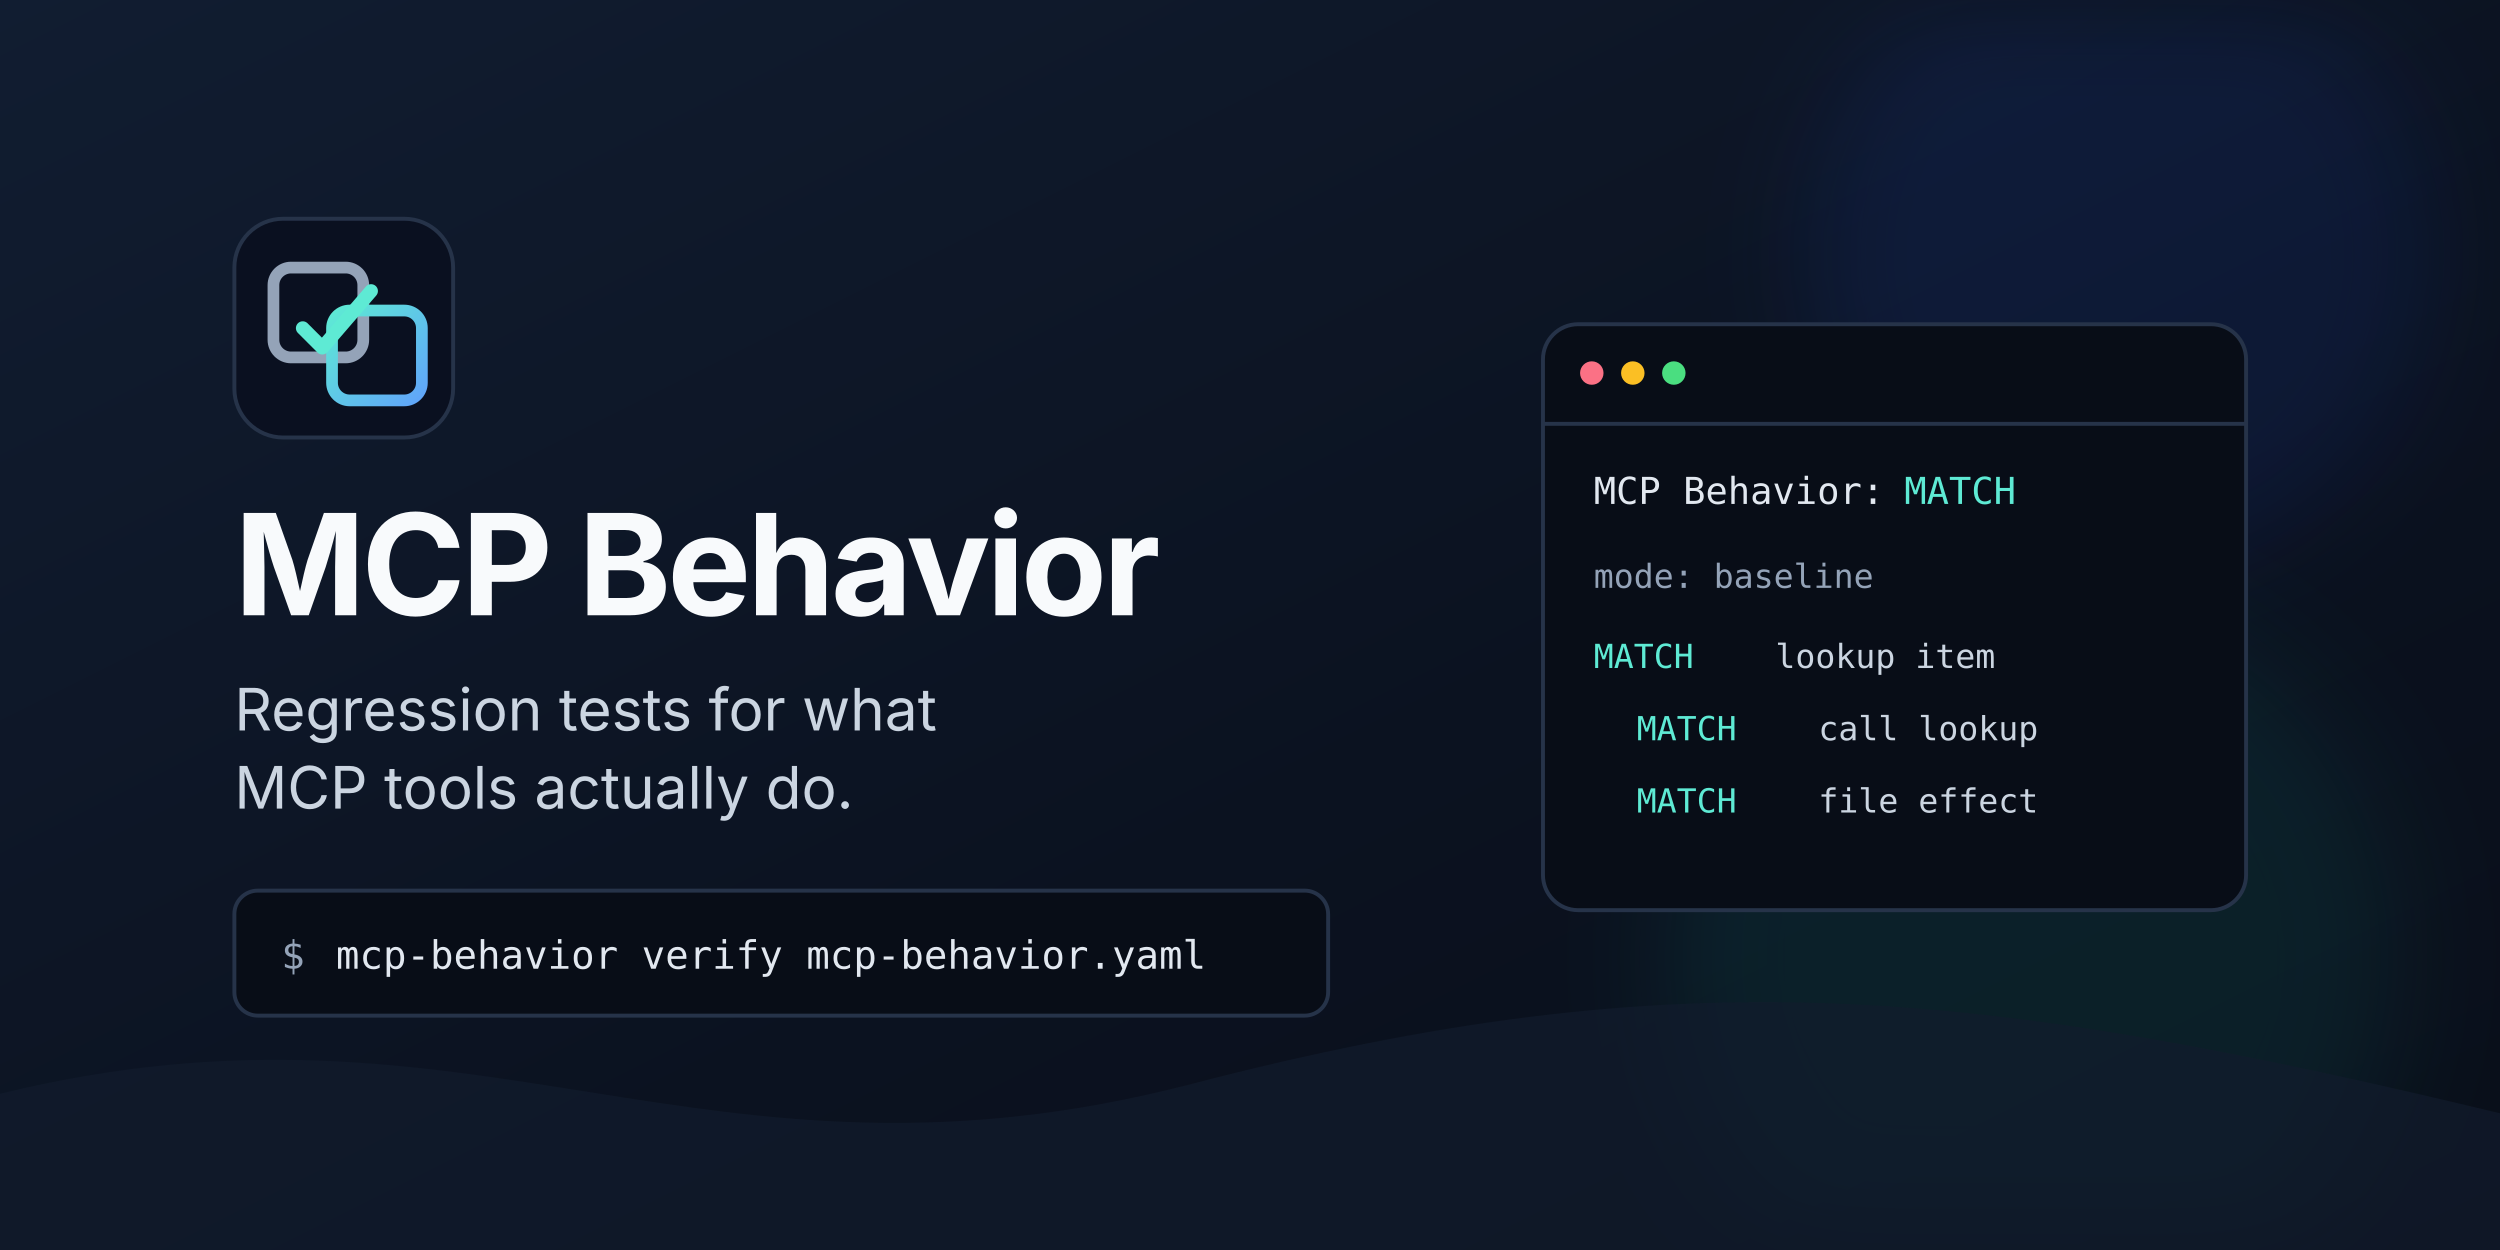
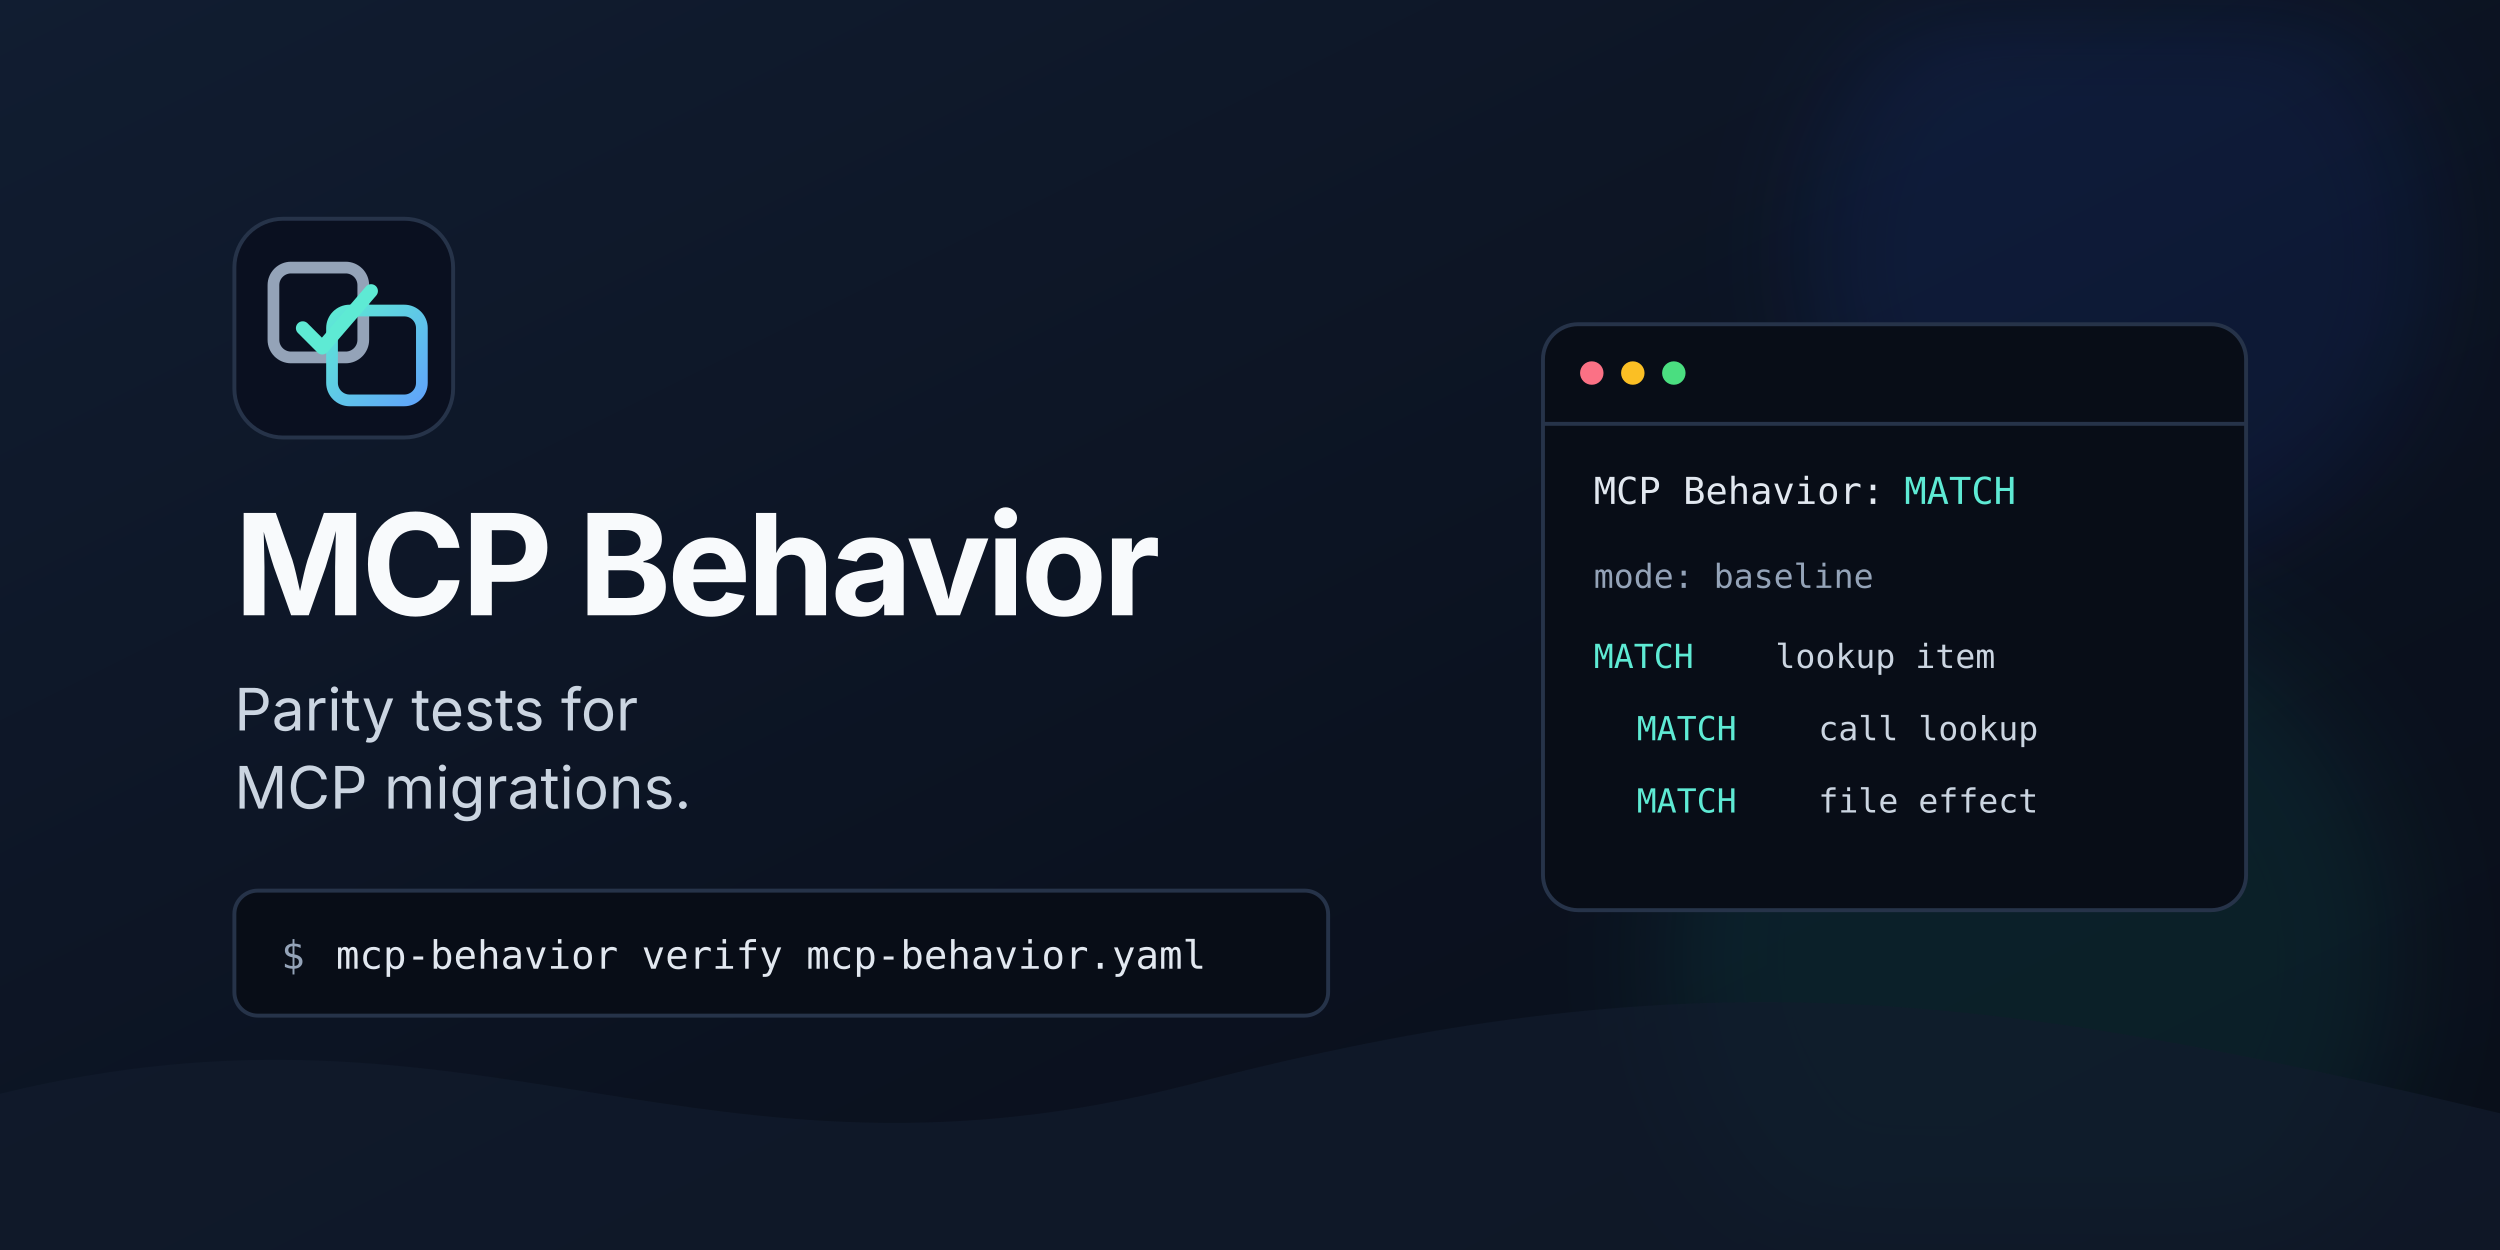
<svg xmlns="http://www.w3.org/2000/svg" width="1280" height="640" viewBox="0 0 1280 640" role="img" aria-labelledby="title desc">
  <defs>
    <linearGradient id="background" x1="0" y1="0" x2="1" y2="1">
      <stop offset="0" stop-color="#111d31" />
      <stop offset="0.58" stop-color="#0b1220" />
      <stop offset="1" stop-color="#090e19" />
    </linearGradient>
    <linearGradient id="accent" x1="0" y1="0" x2="1" y2="1">
      <stop offset="0" stop-color="#5eead4" />
      <stop offset="1" stop-color="#60a5fa" />
    </linearGradient>
    <filter id="glow" x="-80%" y="-80%" width="260%" height="260%">
      <feGaussianBlur stdDeviation="28" />
    </filter>
  </defs>
  <rect width="1280" height="640" fill="url(#background)" />
  <circle cx="1085" cy="130" r="160" fill="#1d4ed8" opacity="0.12" filter="url(#glow)" />
  <circle cx="1040" cy="490" r="190" fill="#14b8a6" opacity="0.09" filter="url(#glow)" />
  <path d="M0 560C245 500 360 620 610 555S1010 505 1280 570V640H0Z" fill="#111b2c" opacity="0.7" />
  <g transform="translate(120 112)">
    <rect width="112" height="112" rx="25" fill="#0a1020" stroke="#263349" stroke-width="2" />
    <rect x="20" y="25" width="46" height="46" rx="9" fill="none" stroke="#94a3b8" stroke-width="6" />
    <rect x="50" y="47" width="46" height="46" rx="9" fill="none" stroke="url(#accent)" stroke-width="6" />
    <path d="M35 56l10 10 25-29" fill="none" stroke="#5eead4" stroke-width="7" stroke-linecap="round" stroke-linejoin="round" />
  </g>
  <g font-family="Inter, Segoe UI, Arial, sans-serif">
    <text x="120" y="315" fill="#f8fafc" font-size="72" font-weight="700" letter-spacing="-2">MCP Behavior</text>
-     <text x="120" y="374" fill="#cbd5e1" font-size="30" font-weight="400">Regression tests for what</text>
-     <text x="120" y="414" fill="#cbd5e1" font-size="30" font-weight="400">MCP tools actually do.</text>
+     <text x="120" y="374" fill="#cbd5e1" font-size="30" font-weight="400">Parity tests for</text>
+     <text x="120" y="414" fill="#cbd5e1" font-size="30" font-weight="400">MCP migrations.</text>
  </g>
  <g transform="translate(120 456)" font-family="ui-monospace, SFMono-Regular, Consolas, monospace" font-size="20">
    <rect width="560" height="64" rx="12" fill="#080d17" stroke="#263349" stroke-width="2" />
    <text x="24" y="40" fill="#94a3b8">$</text>
    <text x="52" y="40" fill="#e2e8f0">mcp-behavior verify mcp-behavior.yaml</text>
  </g>
  <g transform="translate(790 166)" font-family="ui-monospace, SFMono-Regular, Consolas, monospace">
    <rect width="360" height="300" rx="18" fill="#080d17" stroke="#263349" stroke-width="2" />
    <circle cx="25" cy="25" r="6" fill="#fb7185" />
    <circle cx="46" cy="25" r="6" fill="#fbbf24" />
    <circle cx="67" cy="25" r="6" fill="#4ade80" />
    <path d="M0 51h360" stroke="#263349" stroke-width="2" />
    <text x="26" y="92" fill="#e2e8f0" font-size="19">MCP Behavior:</text>
    <text x="185" y="92" fill="#5eead4" font-size="19">MATCH</text>
    <text x="26" y="135" fill="#94a3b8" font-size="17">mode: baseline</text>
    <text x="26" y="176" fill="#5eead4" font-size="17">MATCH</text>
    <text x="119" y="176" fill="#cbd5e1" font-size="17">lookup item</text>
    <text x="48" y="213" fill="#5eead4" font-size="17">MATCH</text>
    <text x="141" y="213" fill="#cbd5e1" font-size="17">call lookup</text>
    <text x="48" y="250" fill="#5eead4" font-size="17">MATCH</text>
    <text x="141" y="250" fill="#cbd5e1" font-size="17">file effect</text>
  </g>
</svg>
